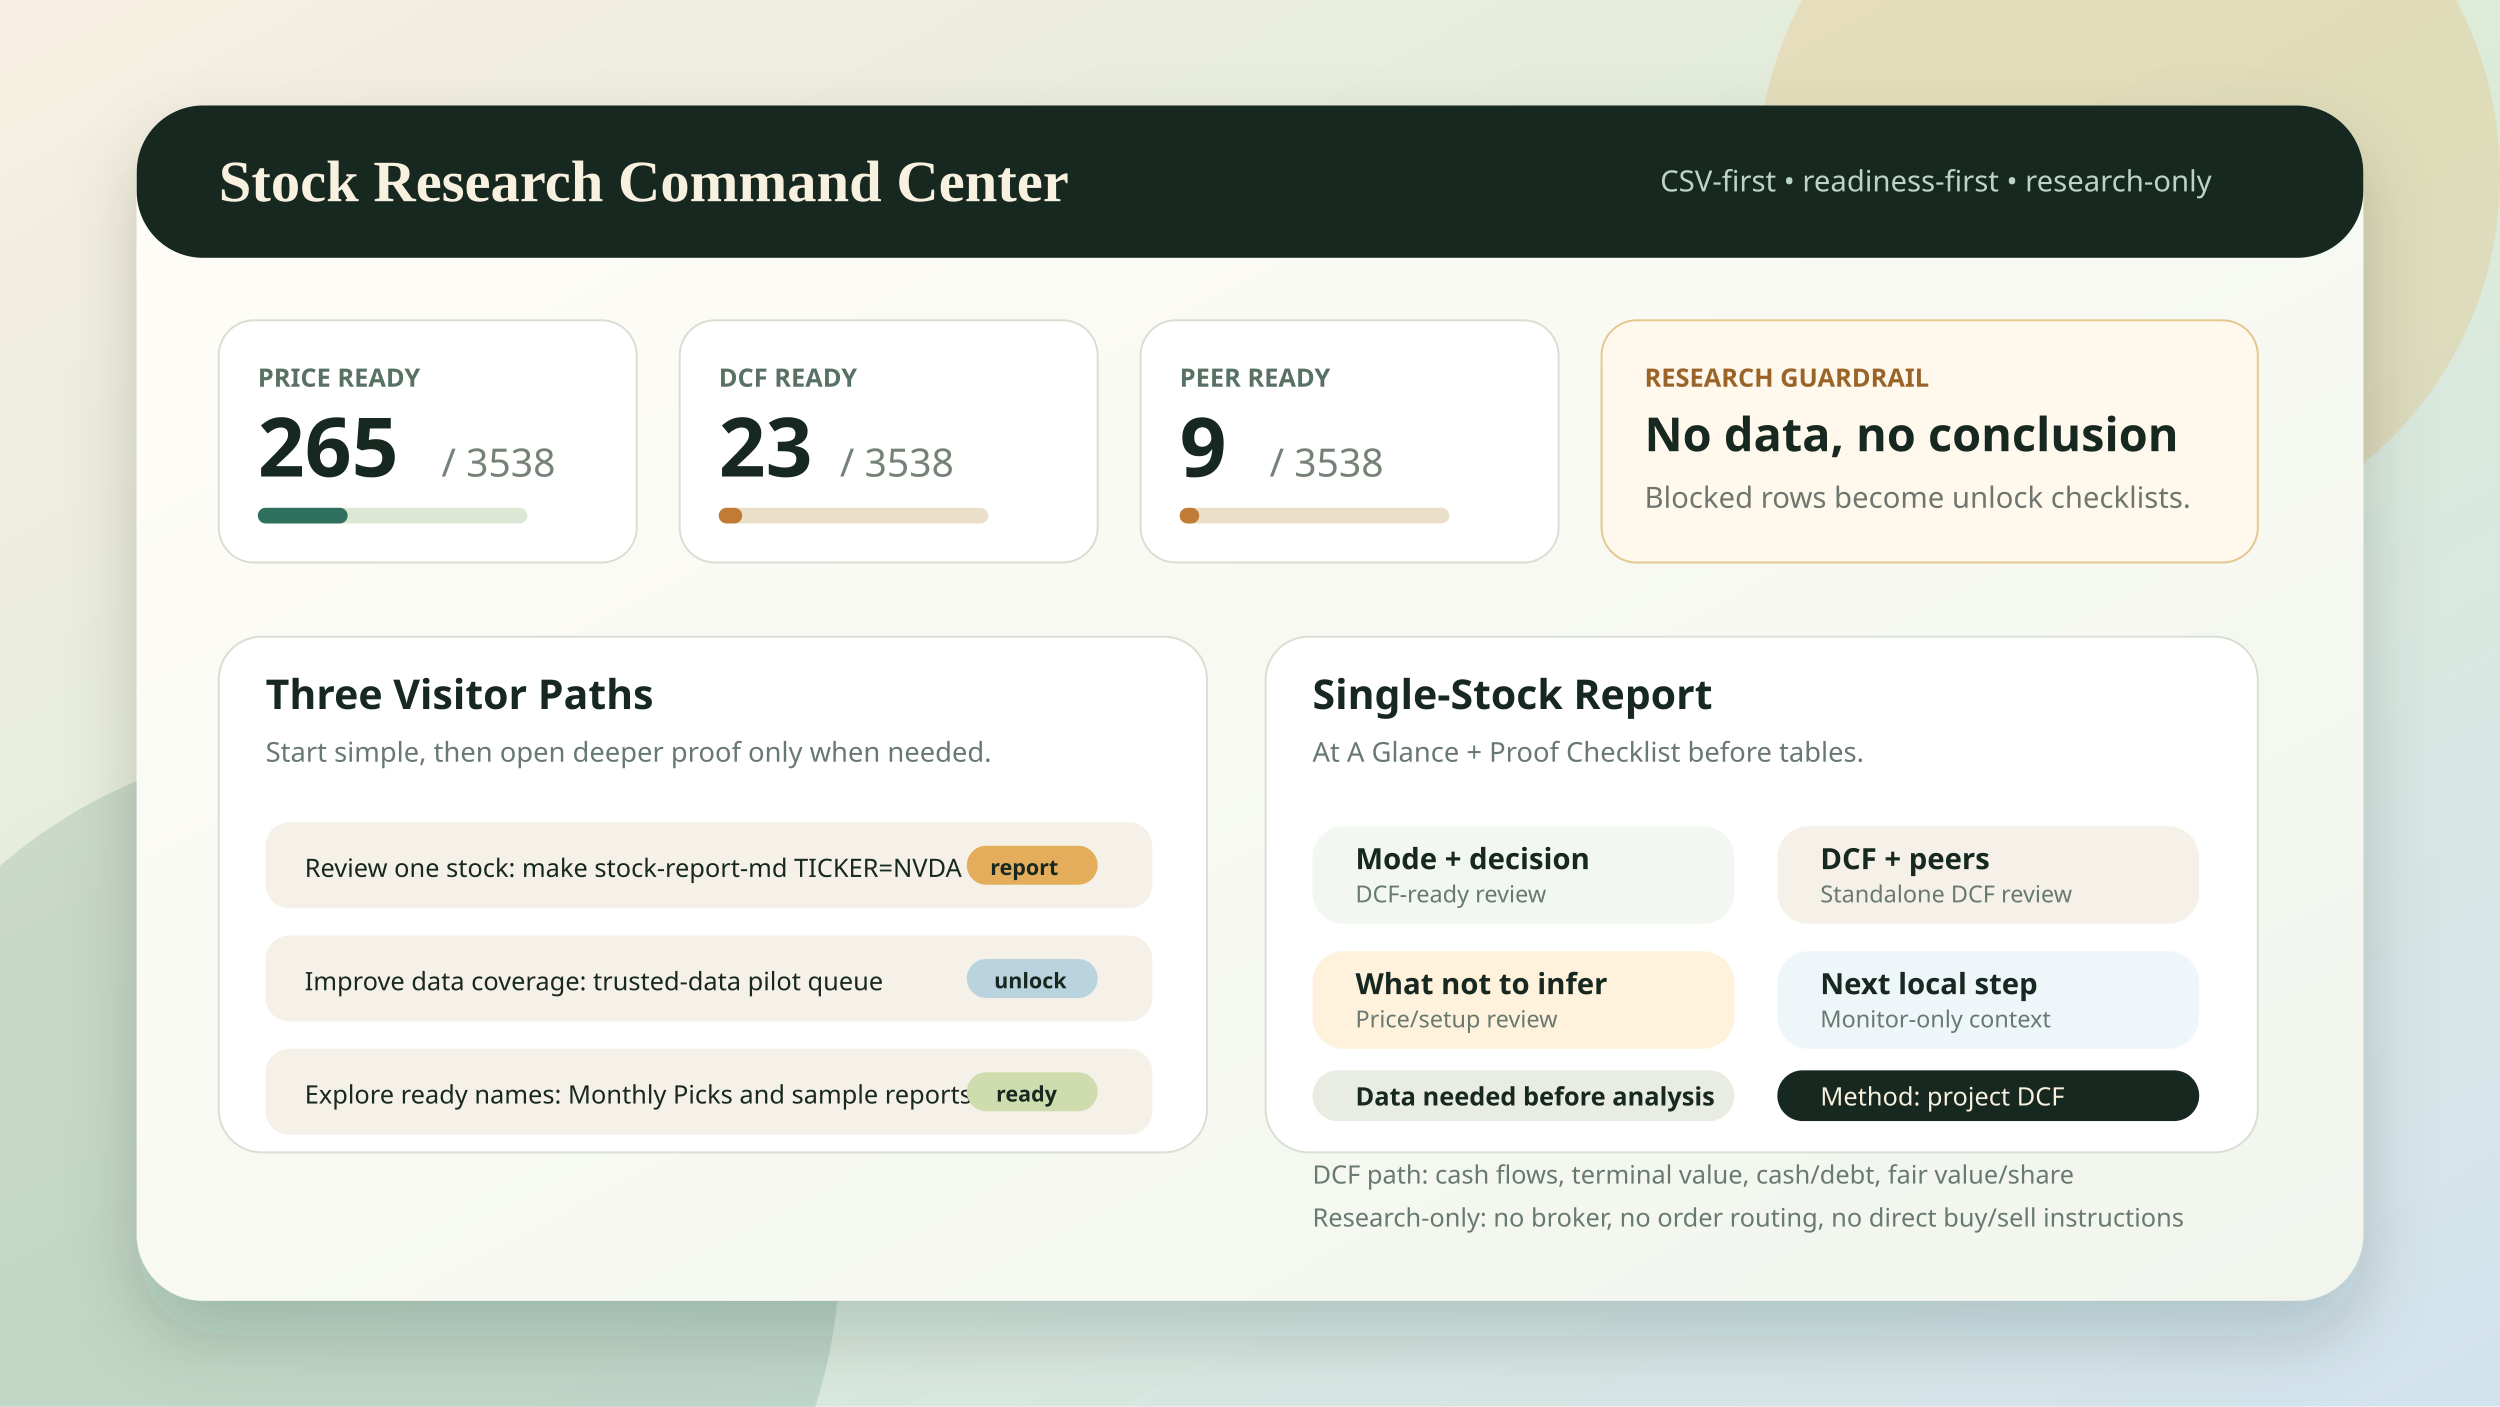
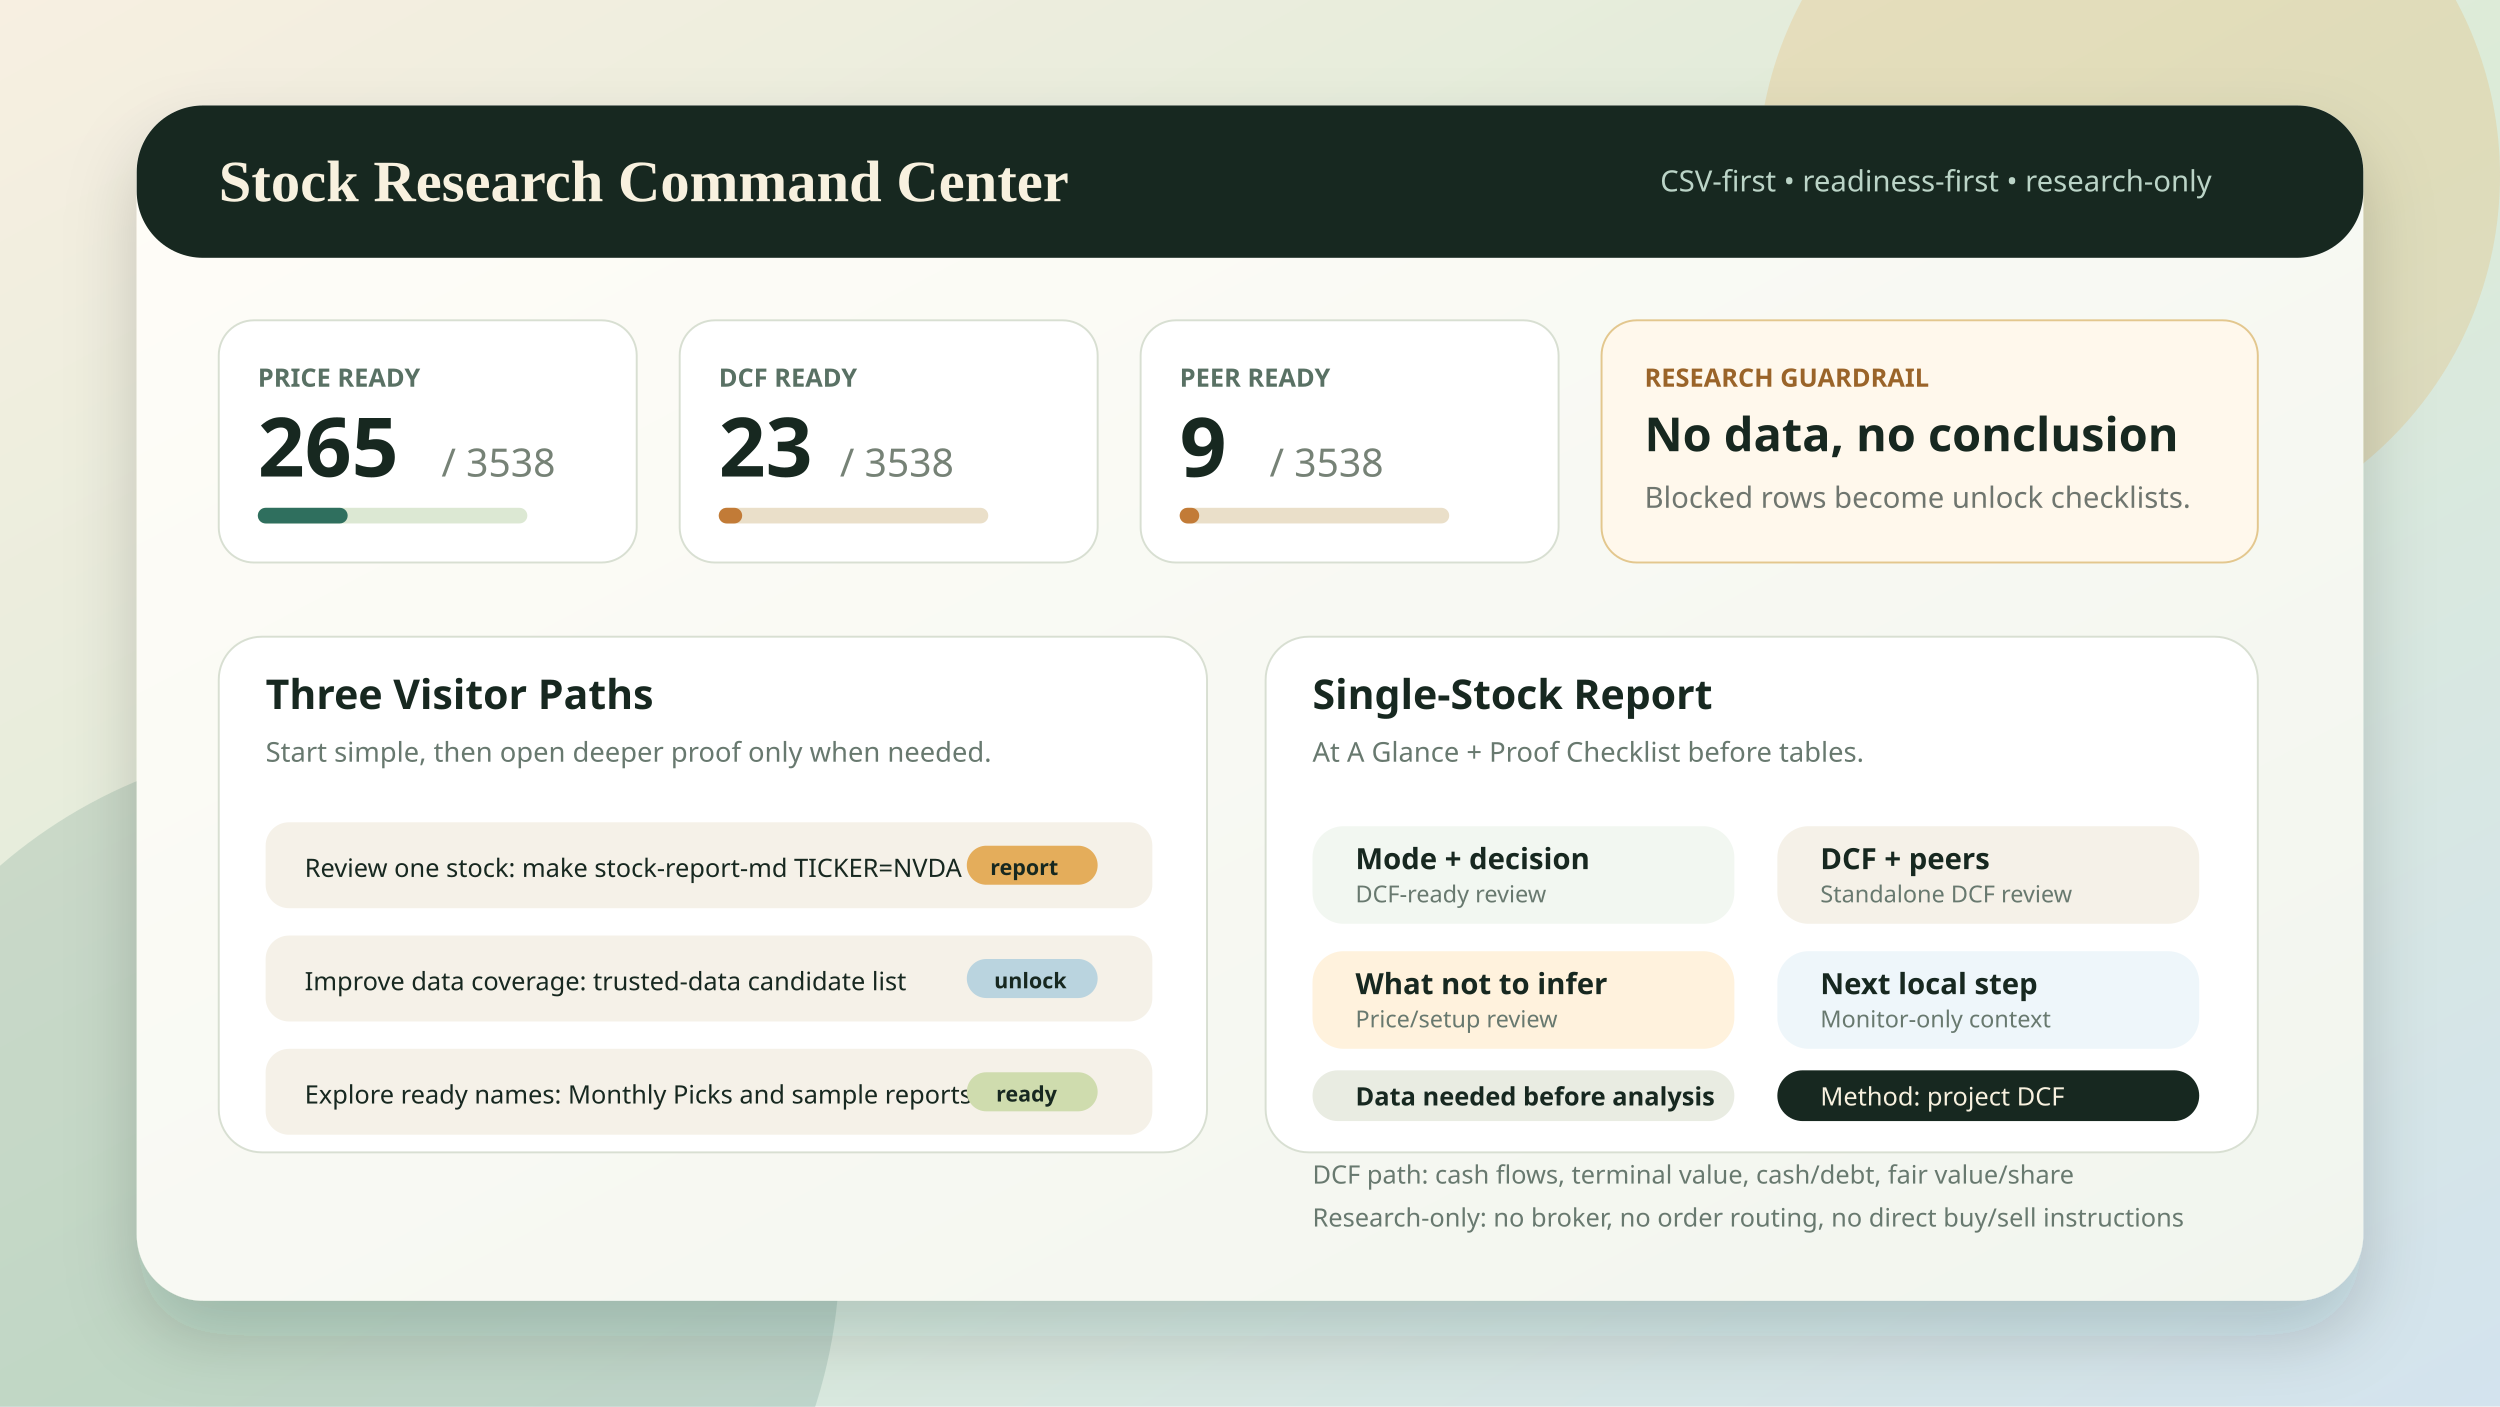
<svg xmlns="http://www.w3.org/2000/svg" width="1280" height="720" viewBox="0 0 1280 720" role="img" aria-labelledby="title desc">
  <defs>
    <linearGradient id="bg" x1="0" y1="0" x2="1" y2="1">
      <stop offset="0" stop-color="#f7efe1" />
      <stop offset="0.52" stop-color="#dcebd8" />
      <stop offset="1" stop-color="#d3e3ee" />
    </linearGradient>
    <linearGradient id="panel" x1="0" y1="0" x2="1" y2="1">
      <stop offset="0" stop-color="#fffdf8" />
      <stop offset="1" stop-color="#f1f5ee" />
    </linearGradient>
    <filter id="shadow" x="-20%" y="-20%" width="140%" height="140%">
      <feDropShadow dx="0" dy="18" stdDeviation="18" flood-color="#173024" flood-opacity="0.18" />
    </filter>
  </defs>
  <rect width="1280" height="720" fill="url(#bg)" />
  <circle cx="1090" cy="90" r="190" fill="#e6a84f" opacity="0.22" />
  <circle cx="170" cy="640" r="260" fill="#2f6f5e" opacity="0.16" />
  <rect x="70" y="54" width="1140" height="612" rx="34" fill="url(#panel)" filter="url(#shadow)" />
  <rect x="70" y="54" width="1140" height="78" rx="34" fill="#172820" />
  <text x="112" y="103" fill="#f8f1df" font-family="Georgia, 'Times New Roman', serif" font-size="30" font-weight="700">Stock Research Command Center</text>
  <text x="850" y="98" fill="#bbd4c7" font-family="Verdana, sans-serif" font-size="15">CSV-first • readiness-first • research-only</text>
  <g font-family="Verdana, sans-serif">
    <rect x="112" y="164" width="214" height="124" rx="18" fill="#ffffff" stroke="#d8dfd2" />
    <text x="132" y="198" fill="#597164" font-size="13" font-weight="700">PRICE READY</text>
    <text x="132" y="244" fill="#172820" font-size="42" font-weight="700">265</text>
    <text x="226" y="244" fill="#768276" font-size="20">/ 3538</text>
    <rect x="132" y="260" width="138" height="8" rx="4" fill="#dce8d3" />
    <rect x="132" y="260" width="46" height="8" rx="4" fill="#2f6f5e" />
    <rect x="348" y="164" width="214" height="124" rx="18" fill="#ffffff" stroke="#d8dfd2" />
    <text x="368" y="198" fill="#597164" font-size="13" font-weight="700">DCF READY</text>
    <text x="368" y="244" fill="#172820" font-size="42" font-weight="700">23</text>
    <text x="430" y="244" fill="#768276" font-size="20">/ 3538</text>
    <rect x="368" y="260" width="138" height="8" rx="4" fill="#eadfc9" />
    <rect x="368" y="260" width="12" height="8" rx="4" fill="#c27b37" />
    <rect x="584" y="164" width="214" height="124" rx="18" fill="#ffffff" stroke="#d8dfd2" />
    <text x="604" y="198" fill="#597164" font-size="13" font-weight="700">PEER READY</text>
    <text x="604" y="244" fill="#172820" font-size="42" font-weight="700">9</text>
    <text x="650" y="244" fill="#768276" font-size="20">/ 3538</text>
    <rect x="604" y="260" width="138" height="8" rx="4" fill="#eadfc9" />
    <rect x="604" y="260" width="10" height="8" rx="4" fill="#c27b37" />
    <rect x="820" y="164" width="336" height="124" rx="18" fill="#fff8ec" stroke="#e3c78e" />
    <text x="842" y="198" fill="#9a6429" font-size="13" font-weight="700">RESEARCH GUARDRAIL</text>
    <text x="842" y="231" fill="#172820" font-size="24" font-weight="700">No data, no conclusion</text>
    <text x="842" y="260" fill="#6f766f" font-size="15">Blocked rows become unlock checklists.</text>
  </g>
  <g font-family="Verdana, sans-serif">
    <rect x="112" y="326" width="506" height="264" rx="22" fill="#ffffff" stroke="#d8dfd2" />
    <text x="136" y="363" fill="#172820" font-size="21" font-weight="700">Three Visitor Paths</text>
    <text x="136" y="390" fill="#68796f" font-size="14">Start simple, then open deeper proof only when needed.</text>
    <rect x="136" y="421" width="454" height="44" rx="12" fill="#f5f1e8" />
    <text x="156" y="449" fill="#172820" font-size="13">Review one stock: make stock-report-md TICKER=NVDA</text>
    <rect x="495" y="433" width="67" height="20" rx="10" fill="#e4ad5b" />
    <text x="507" y="448" fill="#172820" font-size="11" font-weight="700">report</text>
    <rect x="136" y="479" width="454" height="44" rx="12" fill="#f5f1e8" />
-     <text x="156" y="507" fill="#172820" font-size="13">Improve data coverage: trusted-data pilot queue</text>
+     <text x="156" y="507" fill="#172820" font-size="13">Improve data coverage: trusted-data candidate list</text>
    <rect x="495" y="491" width="67" height="20" rx="10" fill="#bad4df" />
    <text x="509" y="506" fill="#172820" font-size="11" font-weight="700">unlock</text>
    <rect x="136" y="537" width="454" height="44" rx="12" fill="#f5f1e8" />
    <text x="156" y="565" fill="#172820" font-size="13">Explore ready names: Monthly Picks and sample reports</text>
    <rect x="495" y="549" width="67" height="20" rx="10" fill="#cfdcae" />
    <text x="510" y="564" fill="#172820" font-size="11" font-weight="700">ready</text>
    <rect x="648" y="326" width="508" height="264" rx="22" fill="#ffffff" stroke="#d8dfd2" />
    <text x="672" y="363" fill="#172820" font-size="21" font-weight="700">Single-Stock Report</text>
    <text x="672" y="390" fill="#68796f" font-size="14">At A Glance + Proof Checklist before tables.</text>
    <rect x="672" y="423" width="216" height="50" rx="16" fill="#f2f7f1" />
    <text x="694" y="445" fill="#172820" font-size="15" font-weight="700">Mode + decision</text>
    <text x="694" y="462" fill="#68796f" font-size="12">DCF-ready review</text>
    <rect x="910" y="423" width="216" height="50" rx="16" fill="#f5f1e8" />
    <text x="932" y="445" fill="#172820" font-size="15" font-weight="700">DCF + peers</text>
    <text x="932" y="462" fill="#68796f" font-size="12">Standalone DCF review</text>
    <rect x="672" y="487" width="216" height="50" rx="16" fill="#fff2dd" />
    <text x="694" y="509" fill="#172820" font-size="15" font-weight="700">What not to infer</text>
    <text x="694" y="526" fill="#68796f" font-size="12">Price/setup review</text>
    <rect x="910" y="487" width="216" height="50" rx="16" fill="#eef6fa" />
    <text x="932" y="509" fill="#172820" font-size="15" font-weight="700">Next local step</text>
    <text x="932" y="526" fill="#68796f" font-size="12">Monitor-only context</text>
    <rect x="672" y="548" width="216" height="26" rx="13" fill="#e9ece2" />
    <text x="694" y="566" fill="#172820" font-size="13" font-weight="700">Data needed before analysis</text>
    <rect x="910" y="548" width="216" height="26" rx="13" fill="#172820" />
    <text x="932" y="566" fill="#f8f1df" font-size="13">Method: project DCF</text>
  </g>
  <text x="672" y="606" fill="#68796f" font-family="Verdana, sans-serif" font-size="13">DCF path: cash flows, terminal value, cash/debt, fair value/share</text>
  <text x="672" y="628" fill="#68796f" font-family="Verdana, sans-serif" font-size="13">Research-only: no broker, no order routing, no direct buy/sell instructions</text>
</svg>
